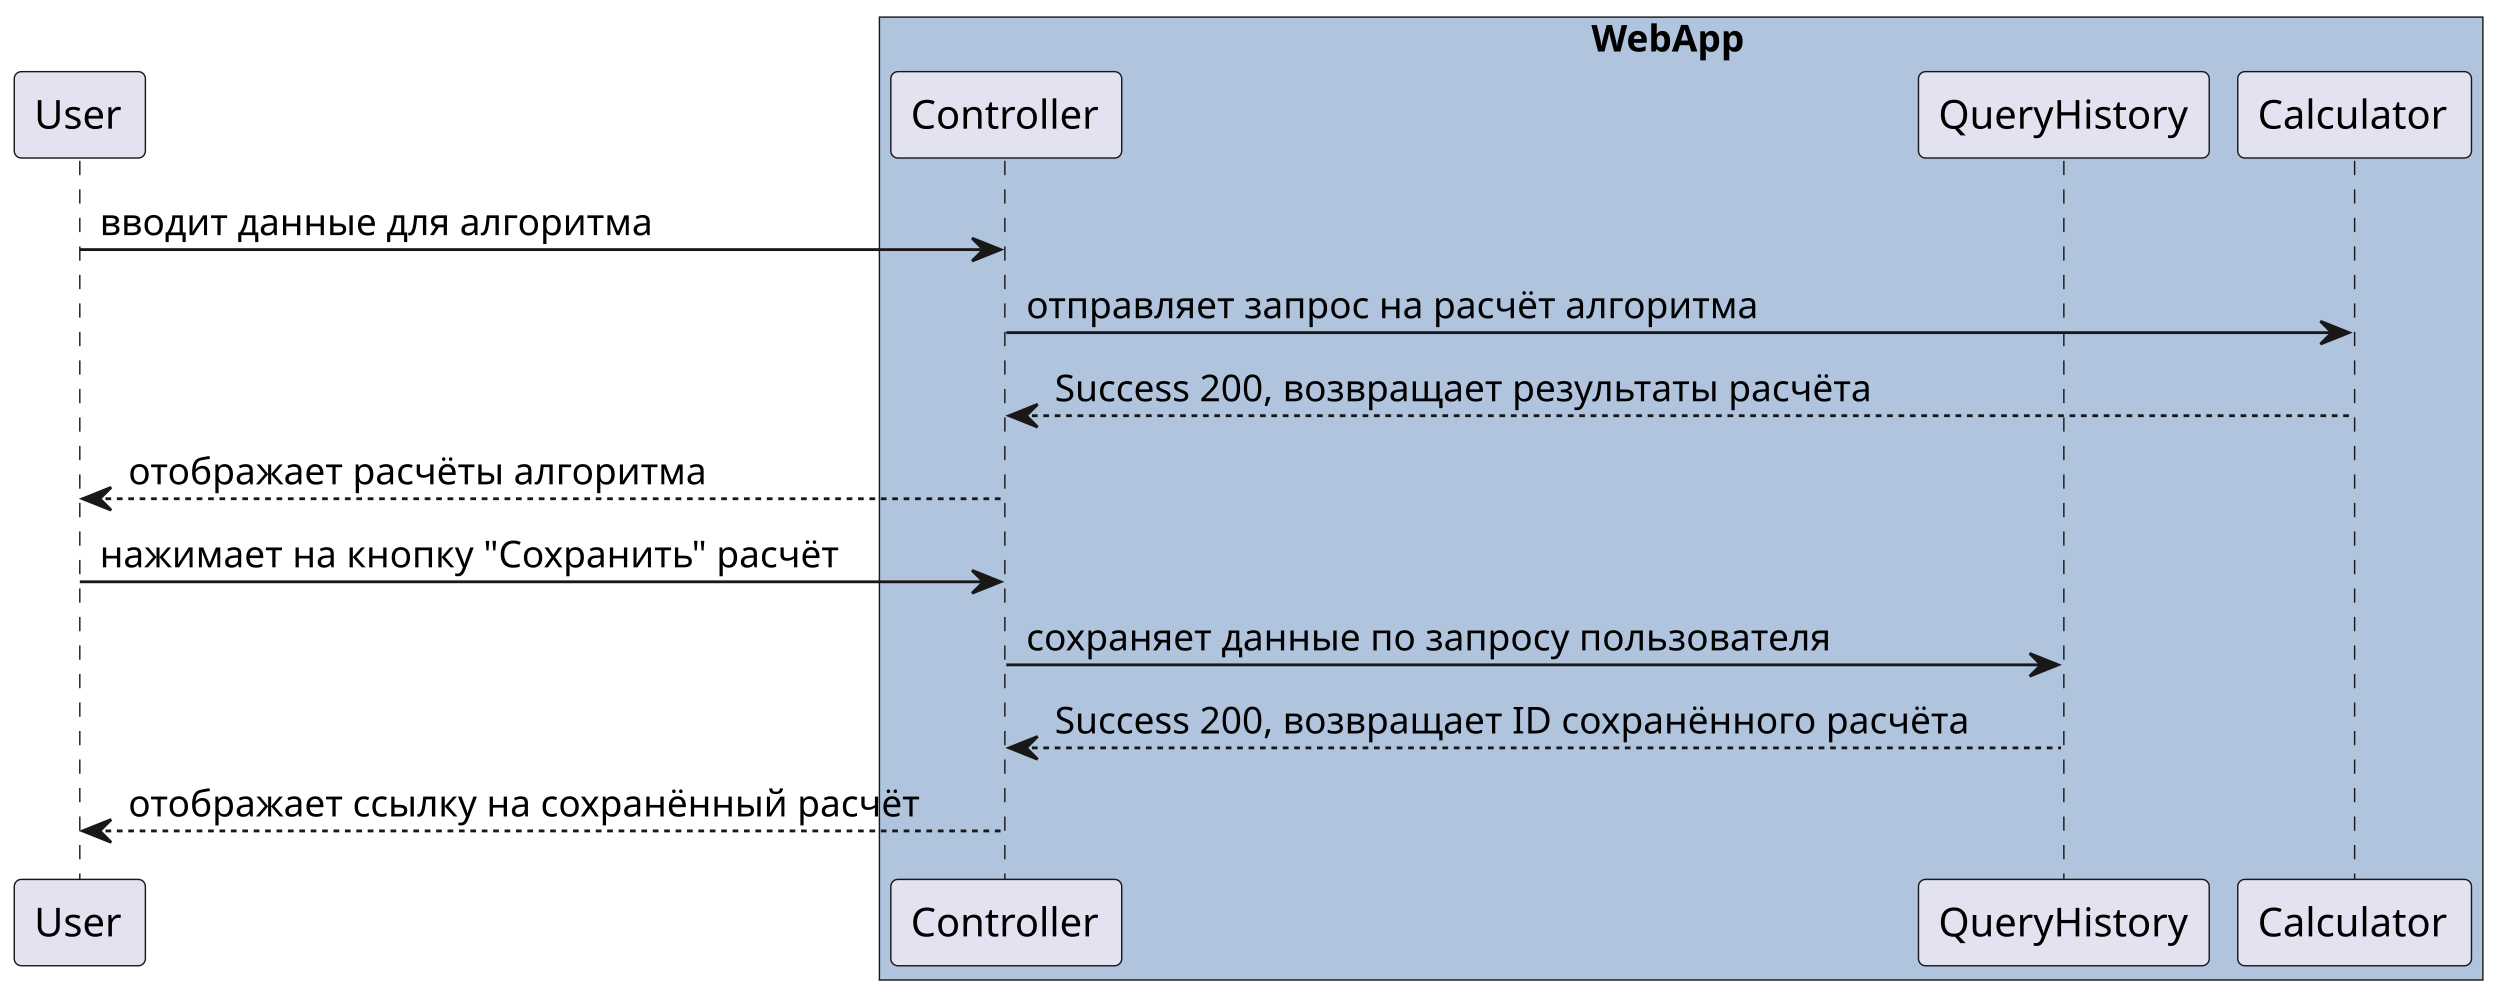
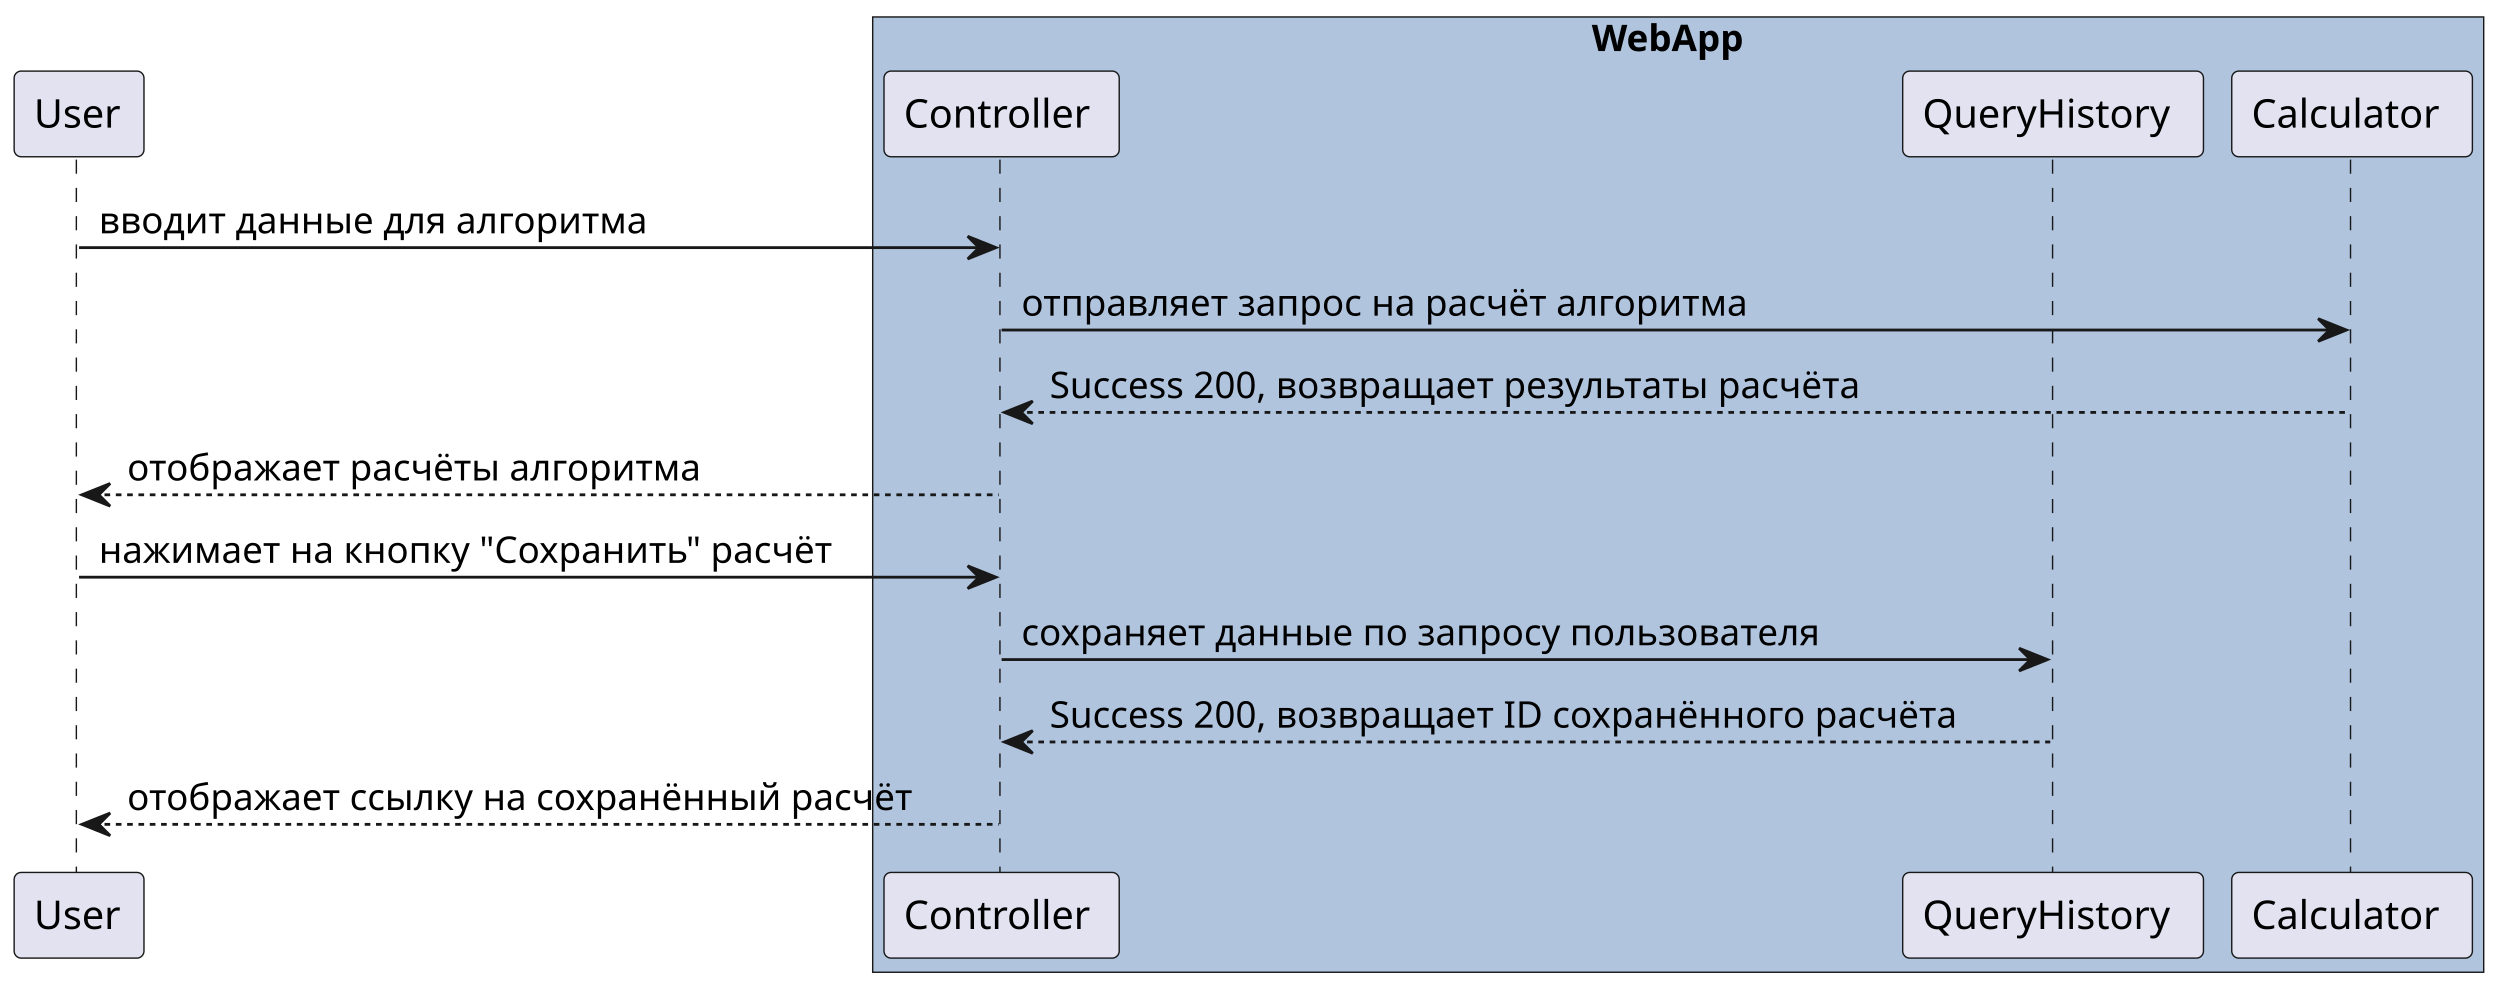
- <svg xmlns="http://www.w3.org/2000/svg" contentStyleType="text/css" height="349px" preserveAspectRatio="none" style="width:877px;height:349px;background:#FFFFFF;" version="1.1" viewBox="0 0 877 349" width="877px" zoomAndPan="magnify">
+ <svg xmlns="http://www.w3.org/2000/svg" contentStyleType="text/css" data-diagram-type="SEQUENCE" height="349px" preserveAspectRatio="none" style="width:884px;height:349px;background:#FFFFFF;" version="1.1" viewBox="0 0 884 349" width="884px" zoomAndPan="magnify">
  <defs />
  <g>
-     <rect fill="#B0C4DE" height="337.789" style="stroke:#181818;stroke-width:0.5;" width="562.5" x="308.5" y="6" />
-     <text fill="#000000" font-family="sans-serif" font-size="13" font-weight="bold" lengthAdjust="spacing" textLength="63" x="558.25" y="18.067">WebApp</text>
-     <line style="stroke:#181818;stroke-width:0.5;stroke-dasharray:5.0,5.0;" x1="28" x2="28" y1="56.43" y2="309.492" />
-     <line style="stroke:#181818;stroke-width:0.5;stroke-dasharray:5.0,5.0;" x1="352.5" x2="352.5" y1="56.43" y2="309.492" />
-     <line style="stroke:#181818;stroke-width:0.5;stroke-dasharray:5.0,5.0;" x1="724" x2="724" y1="56.43" y2="309.492" />
-     <line style="stroke:#181818;stroke-width:0.5;stroke-dasharray:5.0,5.0;" x1="826" x2="826" y1="56.43" y2="309.492" />
-     <rect fill="#E2E2F0" height="30.297" rx="2.5" ry="2.5" style="stroke:#181818;stroke-width:0.5;" width="46" x="5" y="25.133" />
-     <text fill="#000000" font-family="sans-serif" font-size="14" lengthAdjust="spacing" textLength="32" x="12" y="45.128">User</text>
-     <rect fill="#E2E2F0" height="30.297" rx="2.5" ry="2.5" style="stroke:#181818;stroke-width:0.5;" width="46" x="5" y="308.492" />
-     <text fill="#000000" font-family="sans-serif" font-size="14" lengthAdjust="spacing" textLength="32" x="12" y="328.487">User</text>
-     <rect fill="#E2E2F0" height="30.297" rx="2.5" ry="2.5" style="stroke:#181818;stroke-width:0.5;" width="81" x="312.5" y="25.133" />
-     <text fill="#000000" font-family="sans-serif" font-size="14" lengthAdjust="spacing" textLength="67" x="319.5" y="45.128">Controller</text>
-     <rect fill="#E2E2F0" height="30.297" rx="2.5" ry="2.5" style="stroke:#181818;stroke-width:0.5;" width="81" x="312.5" y="308.492" />
-     <text fill="#000000" font-family="sans-serif" font-size="14" lengthAdjust="spacing" textLength="67" x="319.5" y="328.487">Controller</text>
-     <rect fill="#E2E2F0" height="30.297" rx="2.5" ry="2.5" style="stroke:#181818;stroke-width:0.5;" width="102" x="673" y="25.133" />
-     <text fill="#000000" font-family="sans-serif" font-size="14" lengthAdjust="spacing" textLength="88" x="680" y="45.128">QueryHistory</text>
-     <rect fill="#E2E2F0" height="30.297" rx="2.5" ry="2.5" style="stroke:#181818;stroke-width:0.5;" width="102" x="673" y="308.492" />
-     <text fill="#000000" font-family="sans-serif" font-size="14" lengthAdjust="spacing" textLength="88" x="680" y="328.487">QueryHistory</text>
-     <rect fill="#E2E2F0" height="30.297" rx="2.5" ry="2.5" style="stroke:#181818;stroke-width:0.5;" width="82" x="785" y="25.133" />
-     <text fill="#000000" font-family="sans-serif" font-size="14" lengthAdjust="spacing" textLength="68" x="792" y="45.128">Calculator</text>
-     <rect fill="#E2E2F0" height="30.297" rx="2.5" ry="2.5" style="stroke:#181818;stroke-width:0.5;" width="82" x="785" y="308.492" />
-     <text fill="#000000" font-family="sans-serif" font-size="14" lengthAdjust="spacing" textLength="68" x="792" y="328.487">Calculator</text>
-     <polygon fill="#181818" points="341,83.562,351,87.562,341,91.562,345,87.562" style="stroke:#181818;stroke-width:1.0;" />
-     <line style="stroke:#181818;stroke-width:1.0;" x1="28" x2="347" y1="87.562" y2="87.562" />
-     <text fill="#000000" font-family="sans-serif" font-size="13" lengthAdjust="spacing" textLength="214" x="35" y="82.497">вводит данные для алгоритма</text>
-     <polygon fill="#181818" points="814,112.695,824,116.695,814,120.695,818,116.695" style="stroke:#181818;stroke-width:1.0;" />
-     <line style="stroke:#181818;stroke-width:1.0;" x1="353" x2="820" y1="116.695" y2="116.695" />
-     <text fill="#000000" font-family="sans-serif" font-size="13" lengthAdjust="spacing" textLength="281" x="360" y="111.629">отправляет запрос на расчёт алгоритма</text>
-     <polygon fill="#181818" points="364,141.828,354,145.828,364,149.828,360,145.828" style="stroke:#181818;stroke-width:1.0;" />
-     <line style="stroke:#181818;stroke-width:1.0;stroke-dasharray:2.0,2.0;" x1="358" x2="825" y1="145.828" y2="145.828" />
-     <text fill="#000000" font-family="sans-serif" font-size="13" lengthAdjust="spacing" textLength="319" x="370" y="140.762">Success 200, возвращает результаты расчёта</text>
-     <polygon fill="#181818" points="39,170.961,29,174.961,39,178.961,35,174.961" style="stroke:#181818;stroke-width:1.0;" />
-     <line style="stroke:#181818;stroke-width:1.0;stroke-dasharray:2.0,2.0;" x1="33" x2="352" y1="174.961" y2="174.961" />
-     <text fill="#000000" font-family="sans-serif" font-size="13" lengthAdjust="spacing" textLength="225" x="45" y="169.895">отображает расчёты алгоритма</text>
-     <polygon fill="#181818" points="341,200.094,351,204.094,341,208.094,345,204.094" style="stroke:#181818;stroke-width:1.0;" />
-     <line style="stroke:#181818;stroke-width:1.0;" x1="28" x2="347" y1="204.094" y2="204.094" />
-     <text fill="#000000" font-family="sans-serif" font-size="13" lengthAdjust="spacing" textLength="280" x="35" y="199.028">нажимает на кнопку "Сохранить" расчёт</text>
-     <polygon fill="#181818" points="712,229.227,722,233.227,712,237.227,716,233.227" style="stroke:#181818;stroke-width:1.0;" />
-     <line style="stroke:#181818;stroke-width:1.0;" x1="353" x2="718" y1="233.227" y2="233.227" />
-     <text fill="#000000" font-family="sans-serif" font-size="13" lengthAdjust="spacing" textLength="304" x="360" y="228.161">сохраняет данные по запросу пользователя</text>
-     <polygon fill="#181818" points="364,258.359,354,262.359,364,266.359,360,262.359" style="stroke:#181818;stroke-width:1.0;" />
-     <line style="stroke:#181818;stroke-width:1.0;stroke-dasharray:2.0,2.0;" x1="358" x2="723" y1="262.359" y2="262.359" />
-     <text fill="#000000" font-family="sans-serif" font-size="13" lengthAdjust="spacing" textLength="347" x="370" y="257.293">Success 200, возвращает ID сохранённого расчёта</text>
-     <polygon fill="#181818" points="39,287.492,29,291.492,39,295.492,35,291.492" style="stroke:#181818;stroke-width:1.0;" />
-     <line style="stroke:#181818;stroke-width:1.0;stroke-dasharray:2.0,2.0;" x1="33" x2="352" y1="291.492" y2="291.492" />
-     <text fill="#000000" font-family="sans-serif" font-size="13" lengthAdjust="spacing" textLength="301" x="45" y="286.426">отображает ссылку на сохранённый расчёт</text>
+     <rect fill="#B0C4DE" height="337.789" style="stroke:#181818;stroke-width:0.5;" width="569.658" x="308.581" y="6" />
+     <text fill="#000000" font-family="sans-serif" font-size="13" font-weight="bold" lengthAdjust="spacing" textLength="61.134" x="562.842" y="18.067">WebApp</text>
+     <g class="participant-lifeline" data-entity-uid="part1" data-qualified-name="user" id="part1-lifeline">
+       <g>
+         <rect fill="#000000" fill-opacity="0" height="253.062" width="8" x="23.955" y="56.43" />
+         <line style="stroke:#181818;stroke-width:0.5;stroke-dasharray:5,5;" x1="27" x2="27" y1="56.43" y2="309.492" />
+       </g>
+     </g>
+     <g class="participant-lifeline" data-entity-uid="part2" data-qualified-name="app" id="part2-lifeline">
+       <g>
+         <rect fill="#000000" fill-opacity="0" height="253.062" width="8" x="350.167" y="56.43" />
+         <line style="stroke:#181818;stroke-width:0.5;stroke-dasharray:5,5;" x1="353.581" x2="353.581" y1="56.43" y2="309.492" />
+       </g>
+     </g>
+     <g class="participant-lifeline" data-entity-uid="part3" data-qualified-name="query" id="part3-lifeline">
+       <g>
+         <rect fill="#000000" fill-opacity="0" height="253.062" width="8" x="721.968" y="56.43" />
+         <line style="stroke:#181818;stroke-width:0.5;stroke-dasharray:5,5;" x1="725.791" x2="725.791" y1="56.43" y2="309.492" />
+       </g>
+     </g>
+     <g class="participant-lifeline" data-entity-uid="part4" data-qualified-name="calc" id="part4-lifeline">
+       <g>
+         <rect fill="#000000" fill-opacity="0" height="253.062" width="8" x="827.691" y="56.43" />
+         <line style="stroke:#181818;stroke-width:0.5;stroke-dasharray:5,5;" x1="831.144" x2="831.144" y1="56.43" y2="309.492" />
+       </g>
+     </g>
+     <g class="participant participant-head" data-entity-uid="part1" data-qualified-name="user" id="part1-head">
+       <rect fill="#E2E2F0" height="30.297" rx="2.5" ry="2.5" style="stroke:#181818;stroke-width:0.5;" width="45.91" x="5" y="25.133" />
+       <text fill="#000000" font-family="sans-serif" font-size="14" lengthAdjust="spacing" textLength="31.91" x="12" y="45.128">User</text>
+     </g>
+     <g class="participant participant-tail" data-entity-uid="part1" data-qualified-name="user" id="part1-tail">
+       <rect fill="#E2E2F0" height="30.297" rx="2.5" ry="2.5" style="stroke:#181818;stroke-width:0.5;" width="45.91" x="5" y="308.492" />
+       <text fill="#000000" font-family="sans-serif" font-size="14" lengthAdjust="spacing" textLength="31.91" x="12" y="328.487">User</text>
+     </g>
+     <g class="participant participant-head" data-entity-uid="part2" data-qualified-name="app" id="part2-head">
+       <rect fill="#E2E2F0" height="30.297" rx="2.5" ry="2.5" style="stroke:#181818;stroke-width:0.5;" width="83.173" x="312.581" y="25.133" />
+       <text fill="#000000" font-family="sans-serif" font-size="14" lengthAdjust="spacing" textLength="69.173" x="319.581" y="45.128">Controller</text>
+     </g>
+     <g class="participant participant-tail" data-entity-uid="part2" data-qualified-name="app" id="part2-tail">
+       <rect fill="#E2E2F0" height="30.297" rx="2.5" ry="2.5" style="stroke:#181818;stroke-width:0.5;" width="83.173" x="312.581" y="308.492" />
+       <text fill="#000000" font-family="sans-serif" font-size="14" lengthAdjust="spacing" textLength="69.173" x="319.581" y="328.487">Controller</text>
+     </g>
+     <g class="participant participant-head" data-entity-uid="part3" data-qualified-name="query" id="part3-head">
+       <rect fill="#E2E2F0" height="30.297" rx="2.5" ry="2.5" style="stroke:#181818;stroke-width:0.5;" width="106.353" x="672.791" y="25.133" />
+       <text fill="#000000" font-family="sans-serif" font-size="14" lengthAdjust="spacing" textLength="92.353" x="679.791" y="45.128">QueryHistory</text>
+     </g>
+     <g class="participant participant-tail" data-entity-uid="part3" data-qualified-name="query" id="part3-tail">
+       <rect fill="#E2E2F0" height="30.297" rx="2.5" ry="2.5" style="stroke:#181818;stroke-width:0.5;" width="106.353" x="672.791" y="308.492" />
+       <text fill="#000000" font-family="sans-serif" font-size="14" lengthAdjust="spacing" textLength="92.353" x="679.791" y="328.487">QueryHistory</text>
+     </g>
+     <g class="participant participant-head" data-entity-uid="part4" data-qualified-name="calc" id="part4-head">
+       <rect fill="#E2E2F0" height="30.297" rx="2.5" ry="2.5" style="stroke:#181818;stroke-width:0.5;" width="85.094" x="789.144" y="25.133" />
+       <text fill="#000000" font-family="sans-serif" font-size="14" lengthAdjust="spacing" textLength="71.094" x="796.144" y="45.128">Calculator</text>
+     </g>
+     <g class="participant participant-tail" data-entity-uid="part4" data-qualified-name="calc" id="part4-tail">
+       <rect fill="#E2E2F0" height="30.297" rx="2.5" ry="2.5" style="stroke:#181818;stroke-width:0.5;" width="85.094" x="789.144" y="308.492" />
+       <text fill="#000000" font-family="sans-serif" font-size="14" lengthAdjust="spacing" textLength="71.094" x="796.144" y="328.487">Calculator</text>
+     </g>
+     <g class="message" data-entity-1="part1" data-entity-2="part2" id="msg1">
+       <polygon fill="#181818" points="342.167,83.562,352.167,87.562,342.167,91.562,346.167,87.562" style="stroke:#181818;stroke-width:1;" />
+       <line style="stroke:#181818;stroke-width:1;" x1="27.955" x2="348.167" y1="87.562" y2="87.562" />
+       <text fill="#000000" font-family="sans-serif" font-size="13" lengthAdjust="spacing" textLength="211.123" x="34.955" y="82.497">вводит данные для алгоритма</text>
+     </g>
+     <g class="message" data-entity-1="part2" data-entity-2="part4" id="msg2">
+       <polygon fill="#181818" points="819.691,112.695,829.691,116.695,819.691,120.695,823.691,116.695" style="stroke:#181818;stroke-width:1;" />
+       <line style="stroke:#181818;stroke-width:1;" x1="354.167" x2="825.691" y1="116.695" y2="116.695" />
+       <text fill="#000000" font-family="sans-serif" font-size="13" lengthAdjust="spacing" textLength="279.056" x="361.167" y="111.629">отправляет запрос на расчёт алгоритма</text>
+     </g>
+     <g class="message" data-entity-1="part4" data-entity-2="part2" id="msg3">
+       <polygon fill="#181818" points="365.167,141.828,355.167,145.828,365.167,149.828,361.167,145.828" style="stroke:#181818;stroke-width:1;" />
+       <line style="stroke:#181818;stroke-width:1;stroke-dasharray:2,2;" x1="359.167" x2="830.691" y1="145.828" y2="145.828" />
+       <text fill="#000000" font-family="sans-serif" font-size="13" lengthAdjust="spacing" textLength="314.78" x="371.167" y="140.762">Success 200, возвращает результаты расчёта</text>
+     </g>
+     <g class="message" data-entity-1="part2" data-entity-2="part1" id="msg4">
+       <polygon fill="#181818" points="38.955,170.961,28.955,174.961,38.955,178.961,34.955,174.961" style="stroke:#181818;stroke-width:1;" />
+       <line style="stroke:#181818;stroke-width:1;stroke-dasharray:2,2;" x1="32.955" x2="353.167" y1="174.961" y2="174.961" />
+       <text fill="#000000" font-family="sans-serif" font-size="13" lengthAdjust="spacing" textLength="221.216" x="44.955" y="169.895">отображает расчёты алгоритма</text>
+     </g>
+     <g class="message" data-entity-1="part1" data-entity-2="part2" id="msg5">
+       <polygon fill="#181818" points="342.167,200.094,352.167,204.094,342.167,208.094,346.167,204.094" style="stroke:#181818;stroke-width:1;" />
+       <line style="stroke:#181818;stroke-width:1;" x1="27.955" x2="348.167" y1="204.094" y2="204.094" />
+       <text fill="#000000" font-family="sans-serif" font-size="13" lengthAdjust="spacing" textLength="283.017" x="34.955" y="199.028">нажимает на кнопку "Сохранить" расчёт</text>
+     </g>
+     <g class="message" data-entity-1="part2" data-entity-2="part3" id="msg6">
+       <polygon fill="#181818" points="713.968,229.227,723.968,233.227,713.968,237.227,717.968,233.227" style="stroke:#181818;stroke-width:1;" />
+       <line style="stroke:#181818;stroke-width:1;" x1="354.167" x2="719.968" y1="233.227" y2="233.227" />
+       <text fill="#000000" font-family="sans-serif" font-size="13" lengthAdjust="spacing" textLength="305.144" x="361.167" y="228.161">сохраняет данные по запросу пользователя</text>
+     </g>
+     <g class="message" data-entity-1="part3" data-entity-2="part2" id="msg7">
+       <polygon fill="#181818" points="365.167,258.359,355.167,262.359,365.167,266.359,361.167,262.359" style="stroke:#181818;stroke-width:1;" />
+       <line style="stroke:#181818;stroke-width:1;stroke-dasharray:2,2;" x1="359.167" x2="724.968" y1="262.359" y2="262.359" />
+       <text fill="#000000" font-family="sans-serif" font-size="13" lengthAdjust="spacing" textLength="347.801" x="371.167" y="257.293">Success 200, возвращает ID сохранённого расчёта</text>
+     </g>
+     <g class="message" data-entity-1="part2" data-entity-2="part1" id="msg8">
+       <polygon fill="#181818" points="38.955,287.492,28.955,291.492,38.955,295.492,34.955,291.492" style="stroke:#181818;stroke-width:1;" />
+       <line style="stroke:#181818;stroke-width:1;stroke-dasharray:2,2;" x1="32.955" x2="353.167" y1="291.492" y2="291.492" />
+       <text fill="#000000" font-family="sans-serif" font-size="13" lengthAdjust="spacing" textLength="302.212" x="44.955" y="286.426">отображает ссылку на сохранённый расчёт</text>
+     </g>
  </g>
</svg>
